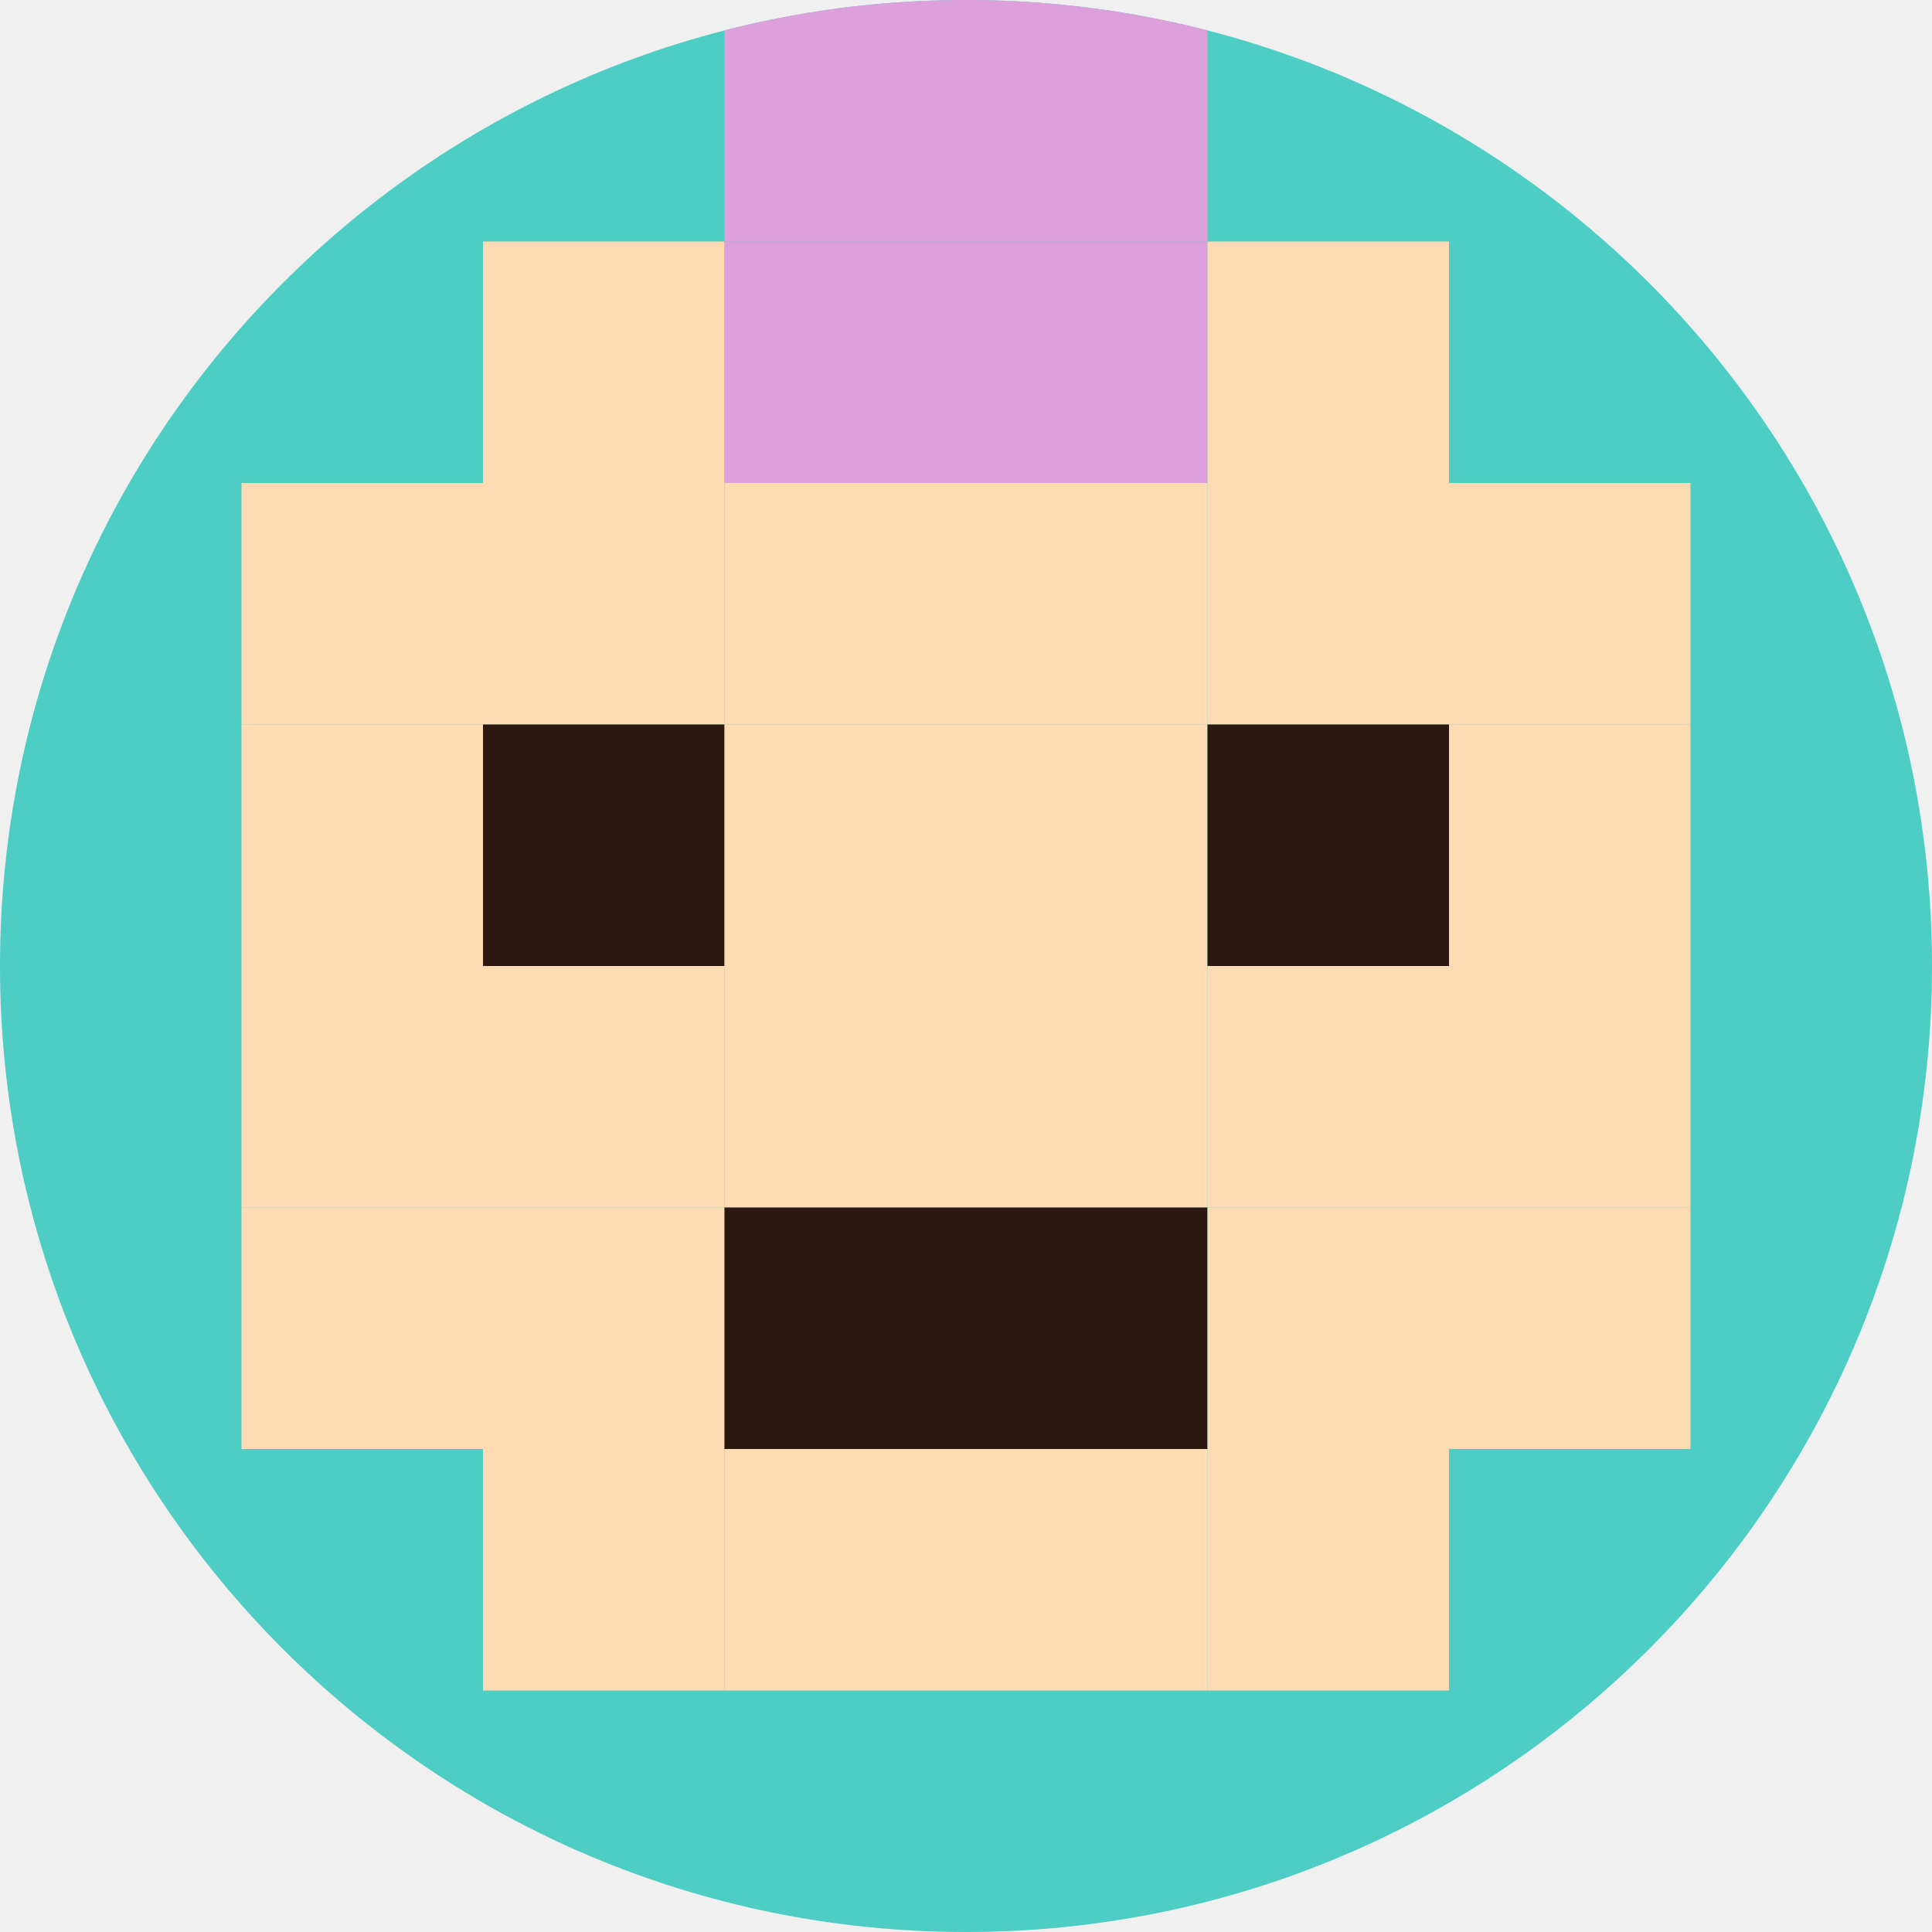
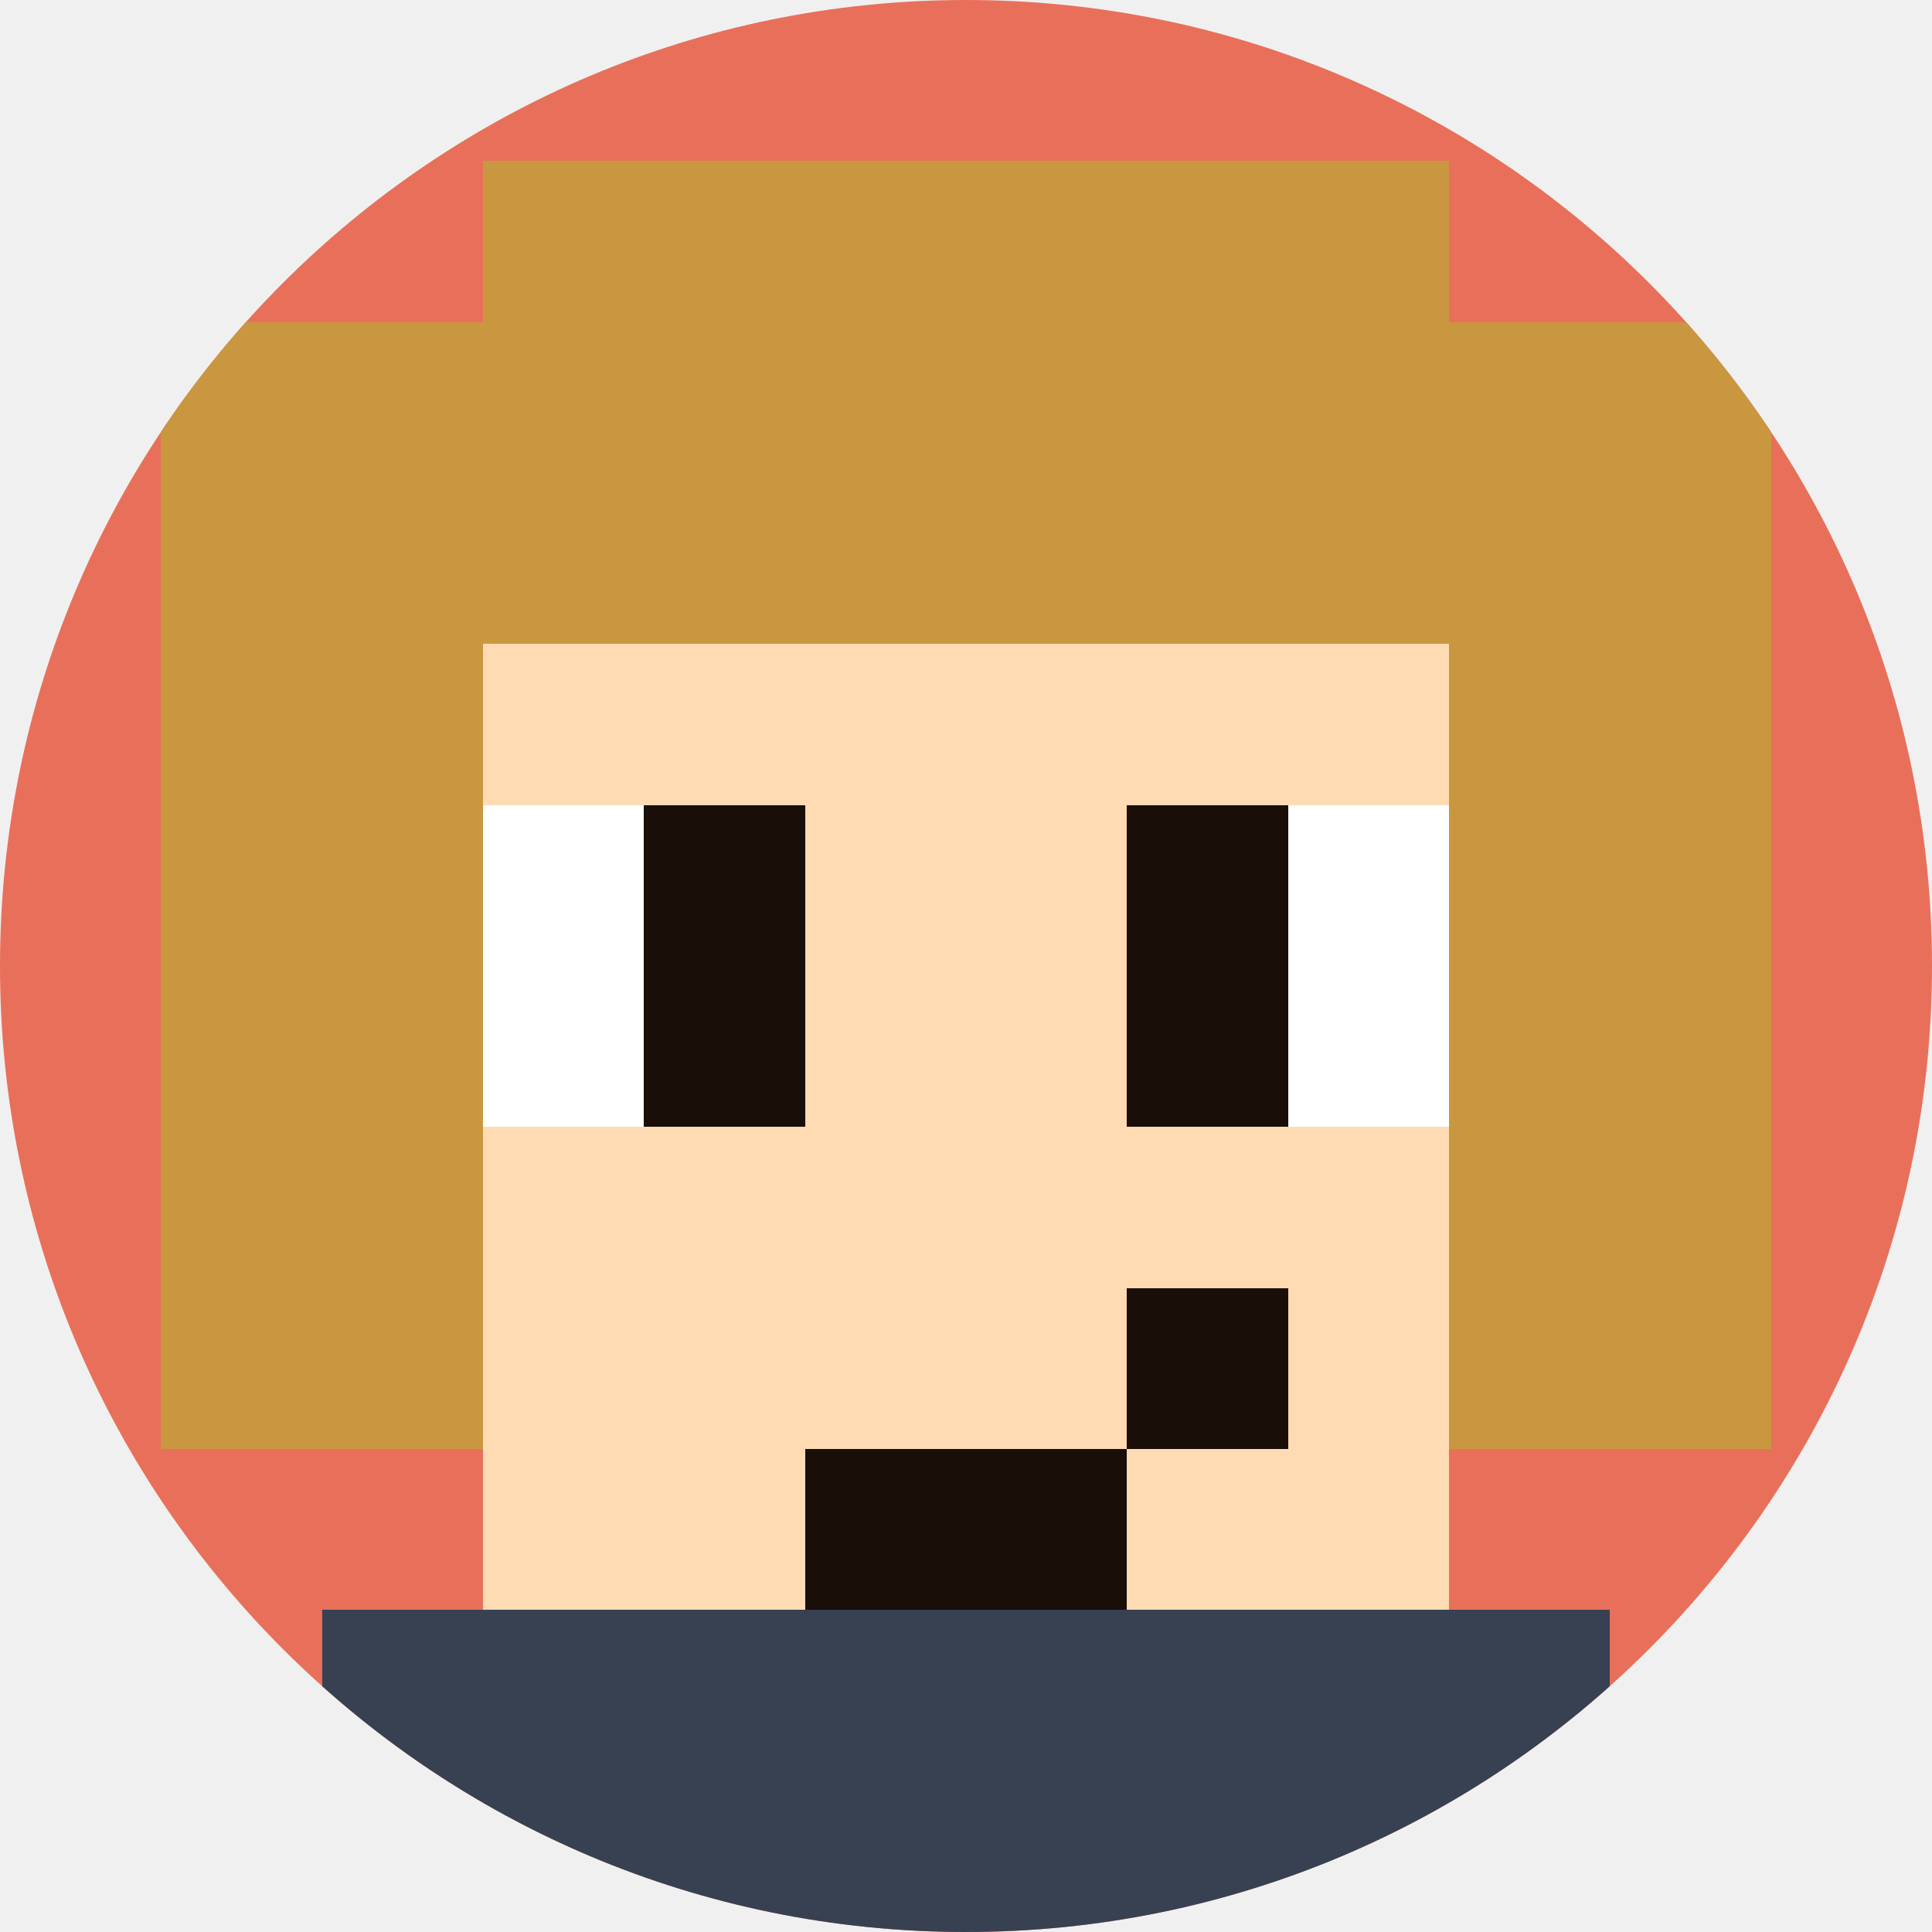
<svg xmlns="http://www.w3.org/2000/svg" viewBox="0 0 64 64" width="64" height="64">
  <defs>
    <clipPath id="clip-1exq1dbdns5">
      <circle cx="32" cy="32" r="32" />
    </clipPath>
  </defs>
  <g clip-path="url(#clip-1exq1dbdns5)">
-     <rect x="0" y="0" width="64" height="64" fill="#4ECDC4" />
-     <rect x="16" y="8" width="8" height="8" fill="#FFDBB4" />
-     <rect x="24" y="8" width="8" height="8" fill="#DDA0DD" />
-     <rect x="32" y="8" width="8" height="8" fill="#DDA0DD" />
-     <rect x="40" y="8" width="8" height="8" fill="#FFDBB4" />
-     <rect x="8" y="16" width="8" height="8" fill="#FFDBB4" />
-     <rect x="16" y="16" width="8" height="8" fill="#FFDBB4" />
-     <rect x="24" y="16" width="8" height="8" fill="#FFDBB4" />
-     <rect x="32" y="16" width="8" height="8" fill="#FFDBB4" />
-     <rect x="40" y="16" width="8" height="8" fill="#FFDBB4" />
-     <rect x="48" y="16" width="8" height="8" fill="#FFDBB4" />
-     <rect x="8" y="24" width="8" height="8" fill="#FFDBB4" />
-     <rect x="16" y="24" width="8" height="8" fill="#2C1810" />
-     <rect x="24" y="24" width="8" height="8" fill="#FFDBB4" />
-     <rect x="32" y="24" width="8" height="8" fill="#FFDBB4" />
-     <rect x="40" y="24" width="8" height="8" fill="#2C1810" />
-     <rect x="48" y="24" width="8" height="8" fill="#FFDBB4" />
-     <rect x="8" y="32" width="8" height="8" fill="#FFDBB4" />
-     <rect x="16" y="32" width="8" height="8" fill="#FFDBB4" />
-     <rect x="24" y="32" width="8" height="8" fill="#FFDBB4" />
-     <rect x="32" y="32" width="8" height="8" fill="#FFDBB4" />
-     <rect x="40" y="32" width="8" height="8" fill="#FFDBB4" />
-     <rect x="48" y="32" width="8" height="8" fill="#FFDBB4" />
-     <rect x="8" y="40" width="8" height="8" fill="#FFDBB4" />
-     <rect x="16" y="40" width="8" height="8" fill="#FFDBB4" />
-     <rect x="24" y="40" width="8" height="8" fill="#2C1810" />
-     <rect x="32" y="40" width="8" height="8" fill="#2C1810" />
-     <rect x="40" y="40" width="8" height="8" fill="#FFDBB4" />
-     <rect x="48" y="40" width="8" height="8" fill="#FFDBB4" />
-     <rect x="16" y="48" width="8" height="8" fill="#FFDBB4" />
-     <rect x="24" y="48" width="8" height="8" fill="#FFDBB4" />
-     <rect x="32" y="48" width="8" height="8" fill="#FFDBB4" />
-     <rect x="40" y="48" width="8" height="8" fill="#FFDBB4" />
-     <rect x="24" y="0" width="8" height="8" fill="#DDA0DD" />
-     <rect x="32" y="0" width="8" height="8" fill="#DDA0DD" />
+     <rect x="0" y="0" width="64" height="64" fill="#E8705A" />
+     <g shape-rendering="crispEdges">
+       <rect x="10.667" y="53.333" width="5.333" height="5.333" fill="#374151" />
+       <rect x="16" y="53.333" width="5.333" height="5.333" fill="#374151" />
+       <rect x="21.333" y="53.333" width="5.333" height="5.333" fill="#374151" />
+       <rect x="26.667" y="53.333" width="5.333" height="5.333" fill="#374151" />
+       <rect x="32" y="53.333" width="5.333" height="5.333" fill="#374151" />
+       <rect x="37.333" y="53.333" width="5.333" height="5.333" fill="#374151" />
+       <rect x="42.667" y="53.333" width="5.333" height="5.333" fill="#374151" />
+       <rect x="48" y="53.333" width="5.333" height="5.333" fill="#374151" />
+       <rect x="5.333" y="58.667" width="5.333" height="5.333" fill="#374151" />
+       <rect x="10.667" y="58.667" width="5.333" height="5.333" fill="#374151" />
+       <rect x="16" y="58.667" width="5.333" height="5.333" fill="#374151" />
+       <rect x="21.333" y="58.667" width="5.333" height="5.333" fill="#374151" />
+       <rect x="26.667" y="58.667" width="5.333" height="5.333" fill="#374151" />
+       <rect x="32" y="58.667" width="5.333" height="5.333" fill="#374151" />
+       <rect x="37.333" y="58.667" width="5.333" height="5.333" fill="#374151" />
+       <rect x="42.667" y="58.667" width="5.333" height="5.333" fill="#374151" />
+       <rect x="48" y="58.667" width="5.333" height="5.333" fill="#374151" />
+       <rect x="53.333" y="58.667" width="5.333" height="5.333" fill="#374151" />
+       <rect x="10.667" y="16" width="5.333" height="5.333" fill="#C9973F" />
+       <rect x="16" y="16" width="5.333" height="5.333" fill="#C9973F" />
+       <rect x="21.333" y="16" width="5.333" height="5.333" fill="#C9973F" />
+       <rect x="26.667" y="16" width="5.333" height="5.333" fill="#C9973F" />
+       <rect x="32" y="16" width="5.333" height="5.333" fill="#C9973F" />
+       <rect x="37.333" y="16" width="5.333" height="5.333" fill="#C9973F" />
+       <rect x="42.667" y="16" width="5.333" height="5.333" fill="#C9973F" />
+       <rect x="48" y="16" width="5.333" height="5.333" fill="#C9973F" />
+       <rect x="10.667" y="21.333" width="5.333" height="5.333" fill="#C9973F" />
+       <rect x="16" y="21.333" width="5.333" height="5.333" fill="#FFDBB4" />
+       <rect x="21.333" y="21.333" width="5.333" height="5.333" fill="#FFDBB4" />
+       <rect x="26.667" y="21.333" width="5.333" height="5.333" fill="#FFDBB4" />
+       <rect x="32" y="21.333" width="5.333" height="5.333" fill="#FFDBB4" />
+       <rect x="37.333" y="21.333" width="5.333" height="5.333" fill="#FFDBB4" />
+       <rect x="42.667" y="21.333" width="5.333" height="5.333" fill="#FFDBB4" />
+       <rect x="48" y="21.333" width="5.333" height="5.333" fill="#C9973F" />
+       <rect x="10.667" y="26.667" width="5.333" height="5.333" fill="#C9973F" />
+       <rect x="16" y="26.667" width="5.333" height="5.333" fill="#FFFFFF" />
+       <rect x="21.333" y="26.667" width="5.333" height="5.333" fill="#1A0E08" />
+       <rect x="26.667" y="26.667" width="5.333" height="5.333" fill="#FFDBB4" />
+       <rect x="32" y="26.667" width="5.333" height="5.333" fill="#FFDBB4" />
+       <rect x="37.333" y="26.667" width="5.333" height="5.333" fill="#1A0E08" />
+       <rect x="42.667" y="26.667" width="5.333" height="5.333" fill="#FFFFFF" />
+       <rect x="48" y="26.667" width="5.333" height="5.333" fill="#C9973F" />
+       <rect x="10.667" y="32" width="5.333" height="5.333" fill="#C9973F" />
+       <rect x="16" y="32" width="5.333" height="5.333" fill="#FFFFFF" />
+       <rect x="21.333" y="32" width="5.333" height="5.333" fill="#1A0E08" />
+       <rect x="26.667" y="32" width="5.333" height="5.333" fill="#FFDBB4" />
+       <rect x="32" y="32" width="5.333" height="5.333" fill="#FFDBB4" />
+       <rect x="37.333" y="32" width="5.333" height="5.333" fill="#1A0E08" />
+       <rect x="42.667" y="32" width="5.333" height="5.333" fill="#FFFFFF" />
+       <rect x="48" y="32" width="5.333" height="5.333" fill="#C9973F" />
+       <rect x="10.667" y="37.333" width="5.333" height="5.333" fill="#C9973F" />
+       <rect x="16" y="37.333" width="5.333" height="5.333" fill="#FFDBB4" />
+       <rect x="21.333" y="37.333" width="5.333" height="5.333" fill="#FFDBB4" />
+       <rect x="26.667" y="37.333" width="5.333" height="5.333" fill="#FFDBB4" />
+       <rect x="32" y="37.333" width="5.333" height="5.333" fill="#FFDBB4" />
+       <rect x="37.333" y="37.333" width="5.333" height="5.333" fill="#FFDBB4" />
+       <rect x="42.667" y="37.333" width="5.333" height="5.333" fill="#FFDBB4" />
+       <rect x="48" y="37.333" width="5.333" height="5.333" fill="#C9973F" />
+       <rect x="10.667" y="42.667" width="5.333" height="5.333" fill="#C9973F" />
+       <rect x="16" y="42.667" width="5.333" height="5.333" fill="#FFDBB4" />
+       <rect x="21.333" y="42.667" width="5.333" height="5.333" fill="#FFDBB4" />
+       <rect x="26.667" y="42.667" width="5.333" height="5.333" fill="#FFDBB4" />
+       <rect x="32" y="42.667" width="5.333" height="5.333" fill="#FFDBB4" />
+       <rect x="37.333" y="42.667" width="5.333" height="5.333" fill="#1A0E08" />
+       <rect x="42.667" y="42.667" width="5.333" height="5.333" fill="#FFDBB4" />
+       <rect x="48" y="42.667" width="5.333" height="5.333" fill="#C9973F" />
+       <rect x="16" y="48" width="5.333" height="5.333" fill="#FFDBB4" />
+       <rect x="21.333" y="48" width="5.333" height="5.333" fill="#FFDBB4" />
+       <rect x="26.667" y="48" width="5.333" height="5.333" fill="#1A0E08" />
+       <rect x="32" y="48" width="5.333" height="5.333" fill="#1A0E08" />
+       <rect x="37.333" y="48" width="5.333" height="5.333" fill="#FFDBB4" />
+       <rect x="42.667" y="48" width="5.333" height="5.333" fill="#FFDBB4" />
+       <rect x="16" y="5.333" width="5.333" height="5.333" fill="#C9973F" />
+       <rect x="21.333" y="5.333" width="5.333" height="5.333" fill="#C9973F" />
+       <rect x="26.667" y="5.333" width="5.333" height="5.333" fill="#C9973F" />
+       <rect x="32" y="5.333" width="5.333" height="5.333" fill="#C9973F" />
+       <rect x="37.333" y="5.333" width="5.333" height="5.333" fill="#C9973F" />
+       <rect x="42.667" y="5.333" width="5.333" height="5.333" fill="#C9973F" />
+       <rect x="16" y="10.667" width="5.333" height="5.333" fill="#C9973F" />
+       <rect x="21.333" y="10.667" width="5.333" height="5.333" fill="#C9973F" />
+       <rect x="26.667" y="10.667" width="5.333" height="5.333" fill="#C9973F" />
+       <rect x="32" y="10.667" width="5.333" height="5.333" fill="#C9973F" />
+       <rect x="37.333" y="10.667" width="5.333" height="5.333" fill="#C9973F" />
+       <rect x="42.667" y="10.667" width="5.333" height="5.333" fill="#C9973F" />
+       <rect x="5.333" y="10.667" width="5.333" height="5.333" fill="#C9973F" />
+       <rect x="10.667" y="10.667" width="5.333" height="5.333" fill="#C9973F" />
+       <rect x="5.333" y="16" width="5.333" height="5.333" fill="#C9973F" />
+       <rect x="5.333" y="21.333" width="5.333" height="5.333" fill="#C9973F" />
+       <rect x="5.333" y="26.667" width="5.333" height="5.333" fill="#C9973F" />
+       <rect x="5.333" y="32" width="5.333" height="5.333" fill="#C9973F" />
+       <rect x="5.333" y="37.333" width="5.333" height="5.333" fill="#C9973F" />
+       <rect x="5.333" y="42.667" width="5.333" height="5.333" fill="#C9973F" />
+       <rect x="48" y="10.667" width="5.333" height="5.333" fill="#C9973F" />
+       <rect x="53.333" y="10.667" width="5.333" height="5.333" fill="#C9973F" />
+       <rect x="53.333" y="16" width="5.333" height="5.333" fill="#C9973F" />
+       <rect x="53.333" y="21.333" width="5.333" height="5.333" fill="#C9973F" />
+       <rect x="53.333" y="26.667" width="5.333" height="5.333" fill="#C9973F" />
+       <rect x="53.333" y="32" width="5.333" height="5.333" fill="#C9973F" />
+       <rect x="53.333" y="37.333" width="5.333" height="5.333" fill="#C9973F" />
+       <rect x="53.333" y="42.667" width="5.333" height="5.333" fill="#C9973F" />
+     </g>
  </g>
</svg>
